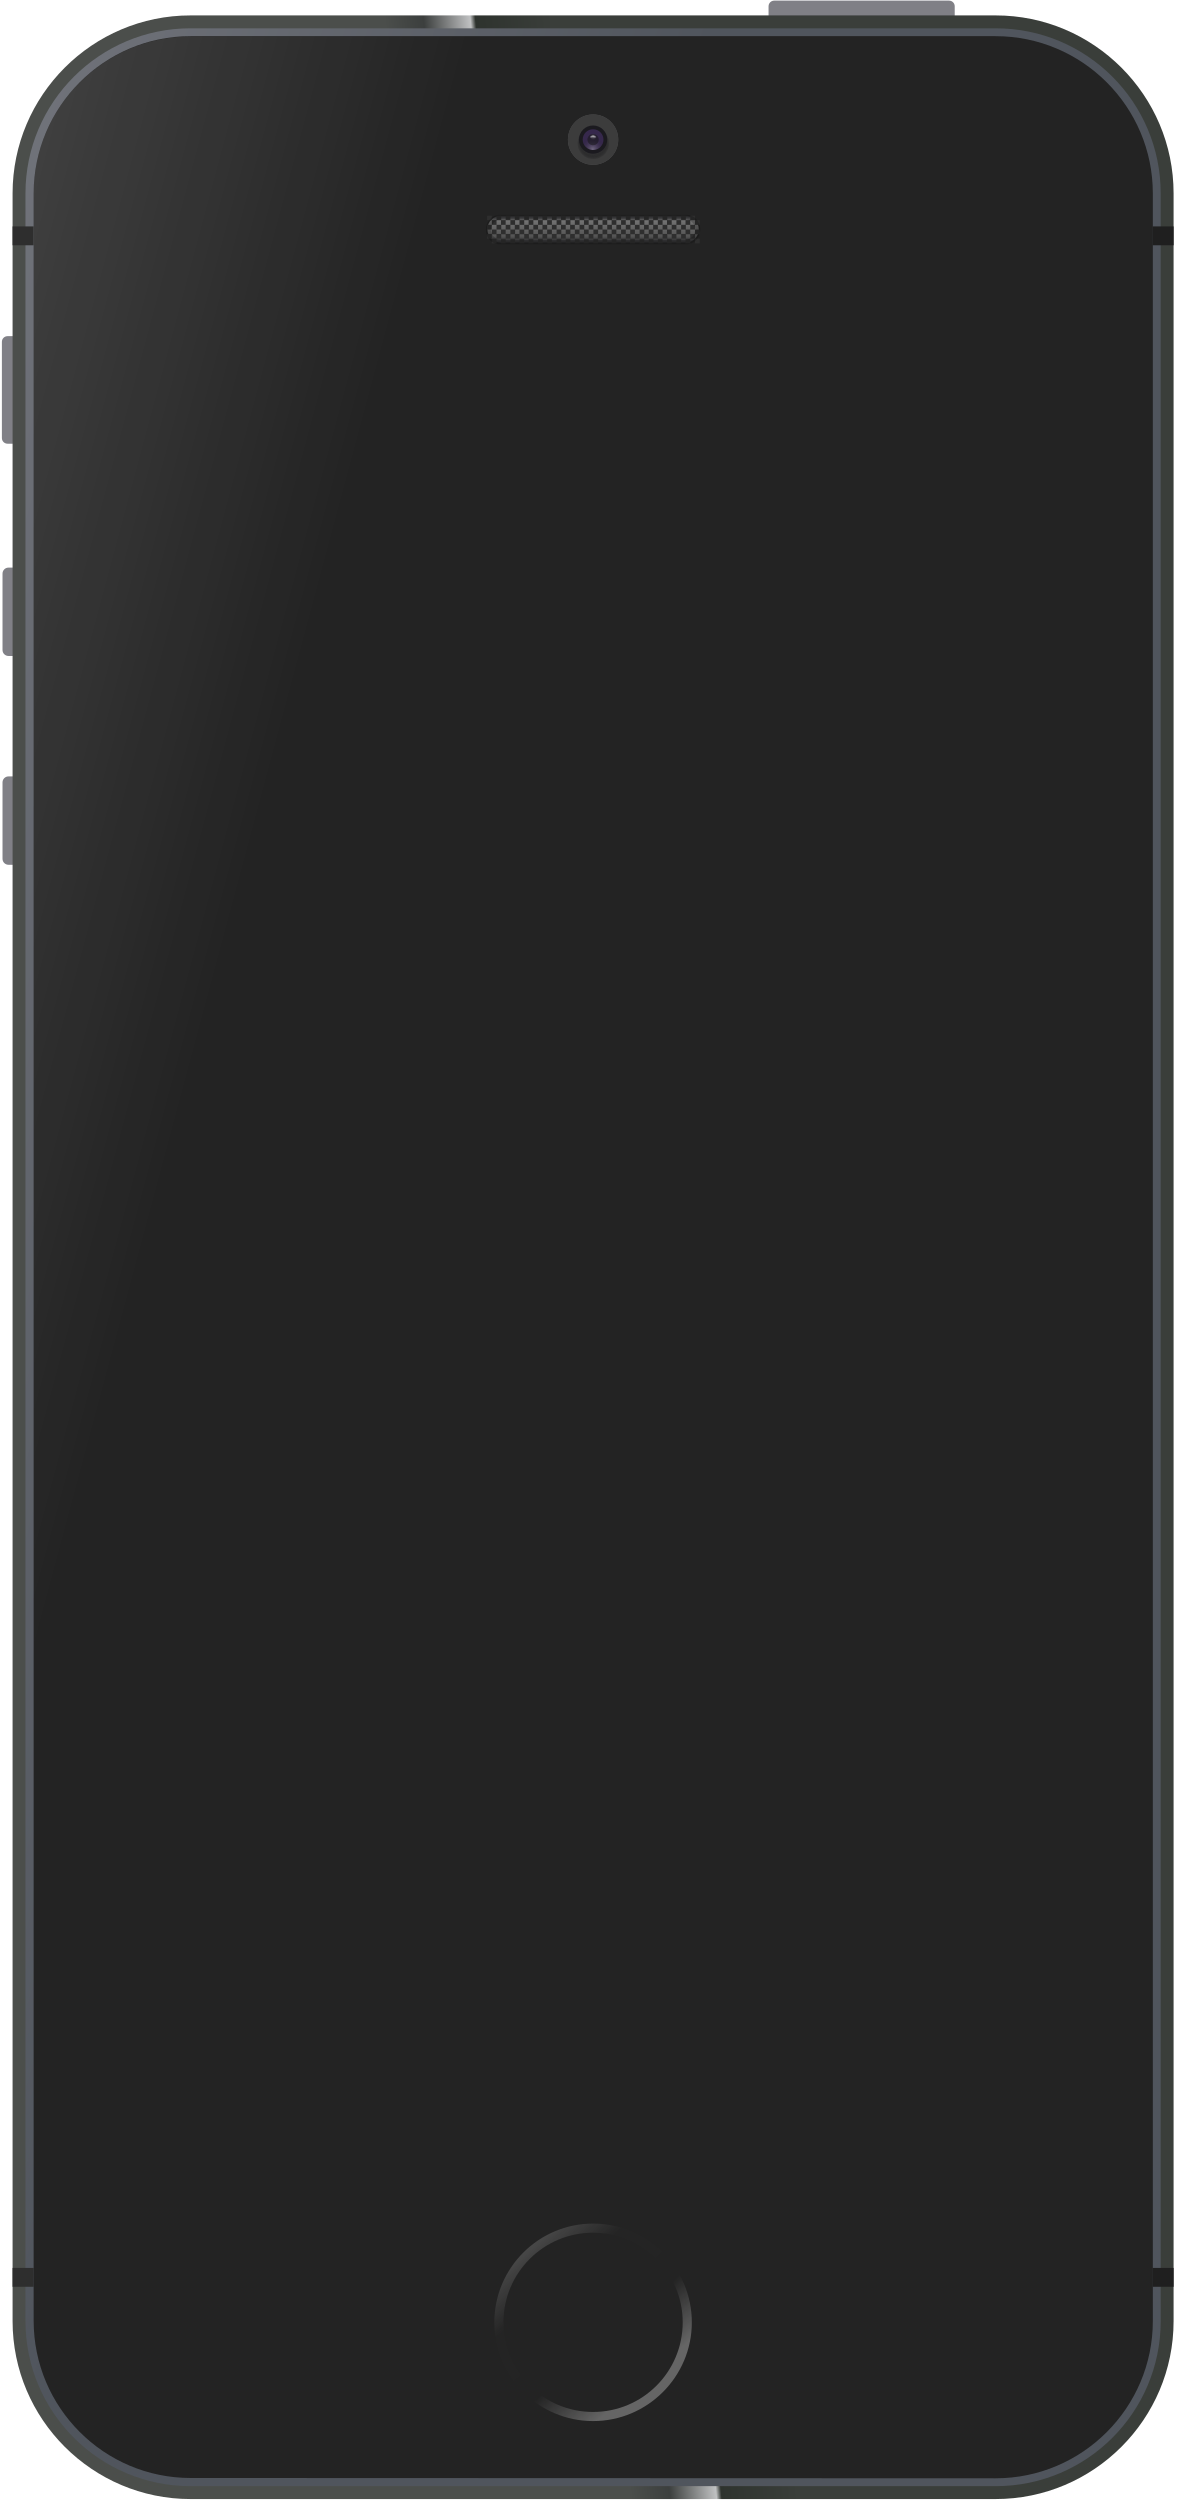
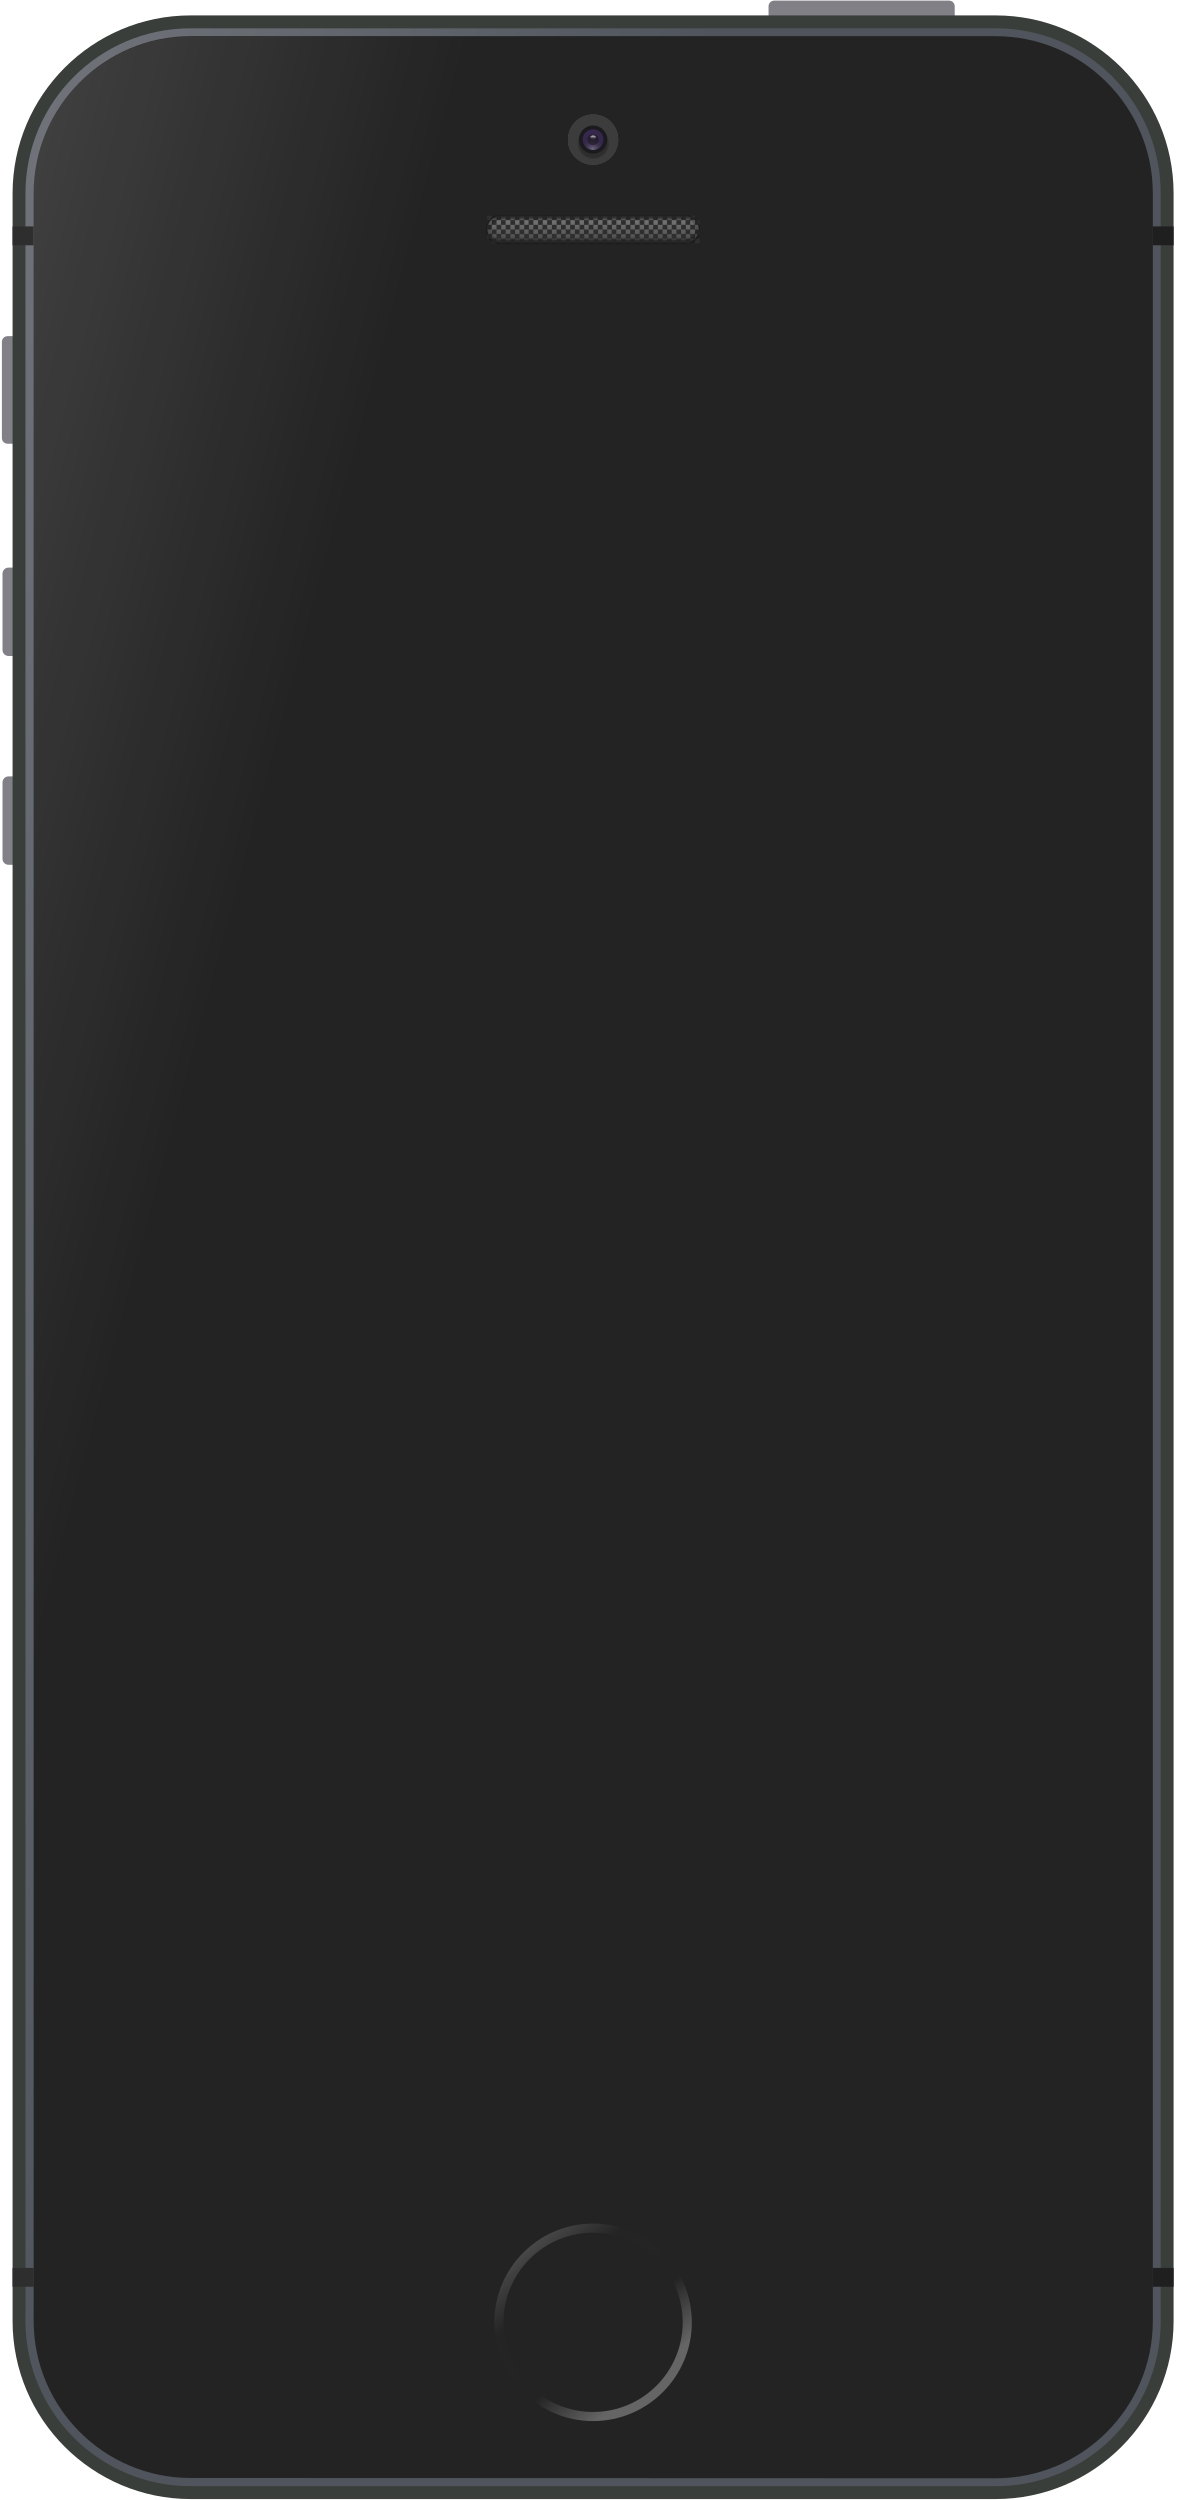
<svg xmlns="http://www.w3.org/2000/svg" width="374px" height="795px" viewBox="0 0 374 795" version="1.1">
  <defs>
-     <linearGradient x1="58.966%" y1="48.081%" x2="34.111%" y2="53.399%" id="linearGradient-1">
-       <stop stop-color="#3A3E3A" offset="8.86%" />
-       <stop stop-color="#2E332E" offset="34.31%" />
-       <stop stop-color="#C0C1C2" offset="36%" />
-       <stop stop-color="#3C3F3E" offset="51.34%" />
-       <stop stop-color="#4B4E4B" offset="64.16%" />
-     </linearGradient>
    <linearGradient x1="-17.996%" y1="8.33%" x2="65.79%" y2="59.672%" id="linearGradient-2">
      <stop stop-color="#787A81" offset="0%" />
      <stop stop-color="#50555D" offset="63.53%" />
    </linearGradient>
    <linearGradient x1="86.406%" y1="91.883%" x2="14.063%" y2="8.62%" id="linearGradient-3">
      <stop stop-color="#FFFFFF" stop-opacity="0.3" offset="14.7%" />
      <stop stop-color="#FFFFFF" stop-opacity="0" offset="40.73%" />
      <stop stop-color="#FFFFFF" stop-opacity="0.005" offset="74.45%" />
      <stop stop-color="#FFFFFF" stop-opacity="0.2" offset="100%" />
    </linearGradient>
    <radialGradient cx="50.49%" cy="57.372%" fx="50.49%" fy="57.372%" r="32.027%" id="radialGradient-4">
      <stop stop-color="#000000" stop-opacity="0" offset="0%" />
      <stop stop-color="#020202" stop-opacity="0.412" offset="51.49%" />
      <stop stop-color="#090909" stop-opacity="0.56" offset="70.03%" />
      <stop stop-color="#141414" stop-opacity="0.666" offset="83.25%" />
      <stop stop-color="#252525" stop-opacity="0.751" offset="93.87%" />
      <stop stop-color="#333333" stop-opacity="0.8" offset="100%" />
    </radialGradient>
    <radialGradient cx="47.92%" cy="96.652%" fx="47.92%" fy="96.652%" r="60.988%" id="radialGradient-5">
      <stop stop-color="#FFFFFF" stop-opacity="0.3" offset="0%" />
      <stop stop-color="#000000" stop-opacity="0" offset="100%" />
    </radialGradient>
    <radialGradient cx="51.113%" cy="24.937%" fx="51.113%" fy="24.937%" r="36.906%" id="radialGradient-6">
      <stop stop-color="#FFFFFF" stop-opacity="0.3" offset="0%" />
      <stop stop-color="#000000" stop-opacity="0" offset="100%" />
    </radialGradient>
    <linearGradient x1="50.25%" y1="5.34%" x2="50.25%" y2="97.86%" id="linearGradient-7">
      <stop stop-color="#FFFFFF" stop-opacity="0.6" offset="0%" />
      <stop stop-color="#FFFFFF" stop-opacity="0.1" offset="100%" />
    </linearGradient>
    <linearGradient x1="-13.428%" y1="16.884%" x2="28.947%" y2="39%" id="linearGradient-8">
      <stop stop-color="#FFFFFF" stop-opacity="0.15" offset="0%" />
      <stop stop-color="#FFFFFF" stop-opacity="0" offset="100%" />
    </linearGradient>
    <linearGradient x1="50.015%" y1="100.475%" x2="50.015%" y2="0.708%" id="linearGradient-9">
      <stop stop-color="#2E2E31" offset="0%" />
      <stop stop-color="#616161" offset="24.48%" />
      <stop stop-color="#858585" offset="81.37%" />
      <stop stop-color="#2E2E31" offset="100%" />
    </linearGradient>
  </defs>
  <g id="Page-1" stroke="none" stroke-width="1" fill="none" fill-rule="evenodd">
    <g id="iphone5-portrait">
      <g id="Group">
        <path d="M6.1,141.1 L2.4,141.1 C1.4,141.1 0.6,140.3 0.6,139.3 L0.6,108.7 C0.6,107.7 1.4,106.9 2.4,106.9 L6.1,106.9 L6.1,141.1 L6.1,141.1 L6.1,141.1 Z" id="Shape" fill="#808086" />
        <path d="M244.4,5.7 L244.4,2 C244.4,1 245.2,0.2 246.2,0.2 L301.8,0.2 C302.8,0.2 303.6,1 303.6,2 L303.6,5.7 L244.4,5.7 L244.4,5.7 Z" id="Shape" fill="#808086" />
        <path d="M0.8,182.4 C0.8,181.4 1.6,180.5 2.7,180.5 L6.4,180.5 L6.4,208.6 L2.7,208.6 C1.7,208.6 0.8,207.8 0.8,206.7 L0.8,182.4 L0.8,182.4 L0.8,182.4 Z" id="Shape" fill="#808086" />
        <path d="M0.8,248.8 C0.8,247.8 1.6,246.9 2.7,246.9 L6.4,246.9 L6.4,275 L2.7,275 C1.7,275 0.8,274.2 0.8,273.1 L0.8,248.8 L0.8,248.8 L0.8,248.8 Z" id="Shape" fill="#808086" />
-         <path d="M60.6,794.7 C29.4,794.7 4,769.3 4,738.1 L4,61.5 C4,30.3 29.4,4.9 60.6,4.9 L316.6,4.9 C347.8,4.9 373.2,30.3 373.2,61.5 L373.2,738.1 C373.2,769.3 347.8,794.7 316.6,794.7 L60.6,794.7 L60.6,794.7 Z" id="Shape" fill="url(#linearGradient-1)" />
+         <path d="M60.6,794.7 C29.4,794.7 4,769.3 4,738.1 L4,61.5 C4,30.3 29.4,4.9 60.6,4.9 L316.6,4.9 C347.8,4.9 373.2,30.3 373.2,61.5 L373.2,738.1 C373.2,769.3 347.8,794.7 316.6,794.7 L60.6,794.7 L60.6,794.7 Z" id="Shape" fill="#3A3E3A" />
        <path d="M60.6,790.6 C31.7,790.6 8.1,767.1 8.1,738.1 L8.1,61.5 C8.1,32.5 31.7,9 60.6,9 L316.6,9 C345.6,9 369.1,32.5 369.1,61.5 L369.1,738.1 C369.1,767.1 345.6,790.6 316.6,790.6 L60.6,790.6 L60.6,790.6 L60.6,790.6 Z" id="Shape" fill="url(#linearGradient-2)" />
        <rect id="Rectangle-path" fill="#2E2E2E" x="4" y="72" width="6.7" height="6" />
        <rect id="Rectangle-path" fill="#1F1F1F" x="366.5" y="72" width="6.7" height="6" />
        <rect id="Rectangle-path" fill="#2E2E2E" x="4" y="721.2" width="6.7" height="6" />
        <rect id="Rectangle-path" fill="#1F1F1F" x="366.5" y="721.2" width="6.7" height="6" />
        <path d="M60.6,788 C33.1,788 10.7,765.6 10.7,738 L10.7,61.5 C10.7,34 33.1,11.5 60.6,11.5 L316.6,11.5 C344.1,11.5 366.6,33.9 366.6,61.5 L366.6,738.1 C366.6,765.6 344.2,788.1 316.6,788.1 L60.6,788 L60.6,788 L60.6,788 Z" id="Shape" fill="#232323" />
        <path d="M188.6,707.1 C171.3,707.1 157.2,721.2 157.2,738.5 C157.2,755.8 171.3,769.9 188.6,769.9 C205.9,769.9 220,755.8 220,738.5 C220,721.2 205.9,707.1 188.6,707.1 L188.6,707.1 Z M188.6,767 C172.8,767 160.1,754.2 160.1,738.5 C160.1,722.7 172.9,710 188.6,710 C204.3,710 217.1,722.8 217.1,738.5 C217.1,754.2 204.4,767 188.6,767 L188.6,767 Z" id="Shape" fill="url(#linearGradient-3)" />
        <g transform="translate(180, 36)">
          <circle id="Oval" fill="#5D5D5F" cx="8.6" cy="8.4" r="8" />
          <circle id="Oval" fill="url(#radialGradient-4)" cx="8.6" cy="8.4" r="8" />
          <circle id="Oval" fill="#1B1A1F" cx="8.6" cy="8.4" r="4.5" />
          <circle id="Oval" fill="#36284C" cx="8.6" cy="8.4" r="3.3" />
          <circle id="Oval" fill="url(#radialGradient-5)" cx="8.6" cy="8.4" r="3.3" />
          <g transform="translate(6, 6)" id="Oval">
            <circle fill="#141414" opacity="0.5" cx="2.6" cy="2.4" r="1.8" />
            <circle fill="url(#radialGradient-6)" cx="2.6" cy="2.4" r="1.8" />
          </g>
          <path d="M8.6,7.1 C8.2,7.1 7.8,7.3 7.6,7.6 L8,8 C8.1,7.8 8.3,7.7 8.6,7.7 C8.8,7.7 9,7.8 9.2,8 L9.6,7.6 C9.4,7.3 9,7.1 8.6,7.1 L8.6,7.1 Z" id="Shape" fill="url(#linearGradient-7)" />
        </g>
        <path d="M60.6,11.6 C33.1,11.6 10.7,34 10.7,61.6 L10.7,554.6 L294.1,11.6 L60.6,11.6 L60.6,11.6 Z" id="Shape" fill="url(#linearGradient-8)" />
        <g transform="translate(154, 68)" id="Shape">
          <path d="M63.9,9.2 L5.3,9.2 C2.9,9.2 1,7.3 1,4.9 L1,4.9 C1,2.5 2.9,0.6 5.3,0.6 L63.9,0.6 C66.3,0.6 68.2,2.5 68.2,4.9 L68.2,4.9 C68.2,7.3 66.3,9.2 63.9,9.2 L63.9,9.2 Z" fill="url(#linearGradient-9)" opacity="0.8" />
          <path d="M2.4,0.6 L0.9,0.6 L0.9,2 L2.4,2 L2.4,0.6 L2.4,0.6 Z M5.4,0.6 L3.9,0.6 L3.9,2 L5.4,2 L5.4,0.6 L5.4,0.6 Z M8.3,0.6 L6.8,0.6 L6.8,2 L8.3,2 L8.3,0.6 L8.3,0.6 Z M11.2,0.6 L9.7,0.6 L9.7,2 L11.2,2 L11.2,0.6 L11.2,0.6 Z M14.2,0.6 L12.7,0.6 L12.7,2 L14.2,2 L14.2,0.6 L14.2,0.6 Z M17.1,0.6 L15.6,0.6 L15.6,2 L17.1,2 L17.1,0.6 L17.1,0.6 Z M20,0.6 L18.5,0.6 L18.5,2 L20,2 L20,0.6 L20,0.6 Z M23,0.6 L21.5,0.6 L21.5,2 L23,2 L23,0.6 L23,0.6 Z M25.9,0.6 L24.4,0.6 L24.4,2 L25.9,2 L25.9,0.6 L25.9,0.6 Z M28.8,0.6 L27.3,0.6 L27.3,2 L28.8,2 L28.8,0.6 L28.8,0.6 Z M31.8,0.6 L30.3,0.6 L30.3,2 L31.8,2 L31.8,0.6 L31.8,0.6 Z M34.7,0.6 L33.2,0.6 L33.2,2 L34.7,2 L34.7,0.6 L34.7,0.6 Z M37.6,0.6 L36.1,0.6 L36.1,2 L37.6,2 L37.6,0.6 L37.6,0.6 Z M40.6,0.6 L39.1,0.6 L39.1,2 L40.6,2 L40.6,0.6 L40.6,0.6 Z M43.5,0.6 L42,0.6 L42,2 L43.5,2 L43.5,0.6 L43.5,0.6 Z M46.4,0.6 L45,0.6 L45,2 L46.5,2 L46.5,0.6 L46.4,0.6 Z M49.4,0.6 L47.9,0.6 L47.9,2 L49.4,2 L49.4,0.6 L49.4,0.6 Z M52.3,0.6 L50.8,0.6 L50.8,2 L52.3,2 L52.3,0.6 L52.3,0.6 Z M55.2,0.6 L53.7,0.6 L53.7,2 L55.2,2 L55.2,0.6 L55.2,0.6 Z M58.2,0.6 L56.7,0.6 L56.7,2 L58.2,2 L58.2,0.6 L58.2,0.6 Z M61.1,0.6 L59.6,0.6 L59.6,2 L61.1,2 L61.1,0.6 L61.1,0.6 Z M64.1,0.6 L62.6,0.6 L62.6,2 L64.1,2 L64.1,0.6 L64.1,0.6 Z M67,0.6 L65.5,0.6 L65.5,2 L67,2 L67,0.6 L67,0.6 Z M3.9,2 L2.4,2 L2.4,3.5 L3.9,3.5 L3.9,2 L3.9,2 Z M6.8,2 L5.3,2 L5.3,3.5 L6.8,3.5 L6.8,2 L6.8,2 Z M9.8,2 L8.3,2 L8.3,3.5 L9.8,3.5 L9.8,2 L9.8,2 Z M12.7,2 L11.2,2 L11.2,3.5 L12.7,3.5 L12.7,2 L12.7,2 Z M15.6,2 L14.1,2 L14.1,3.5 L15.6,3.5 L15.6,2 L15.6,2 Z M18.6,2 L17.1,2 L17.1,3.5 L18.6,3.5 L18.6,2 L18.6,2 Z M21.5,2 L20,2 L20,3.5 L21.5,3.5 L21.5,2 L21.5,2 Z M24.4,2 L23,2 L23,3.5 L24.5,3.5 L24.5,2 L24.4,2 Z M27.4,2 L25.9,2 L25.9,3.5 L27.4,3.5 L27.4,2 L27.4,2 Z M30.3,2 L28.8,2 L28.8,3.5 L30.3,3.5 L30.3,2 L30.3,2 Z M33.2,2 L31.7,2 L31.7,3.5 L33.2,3.5 L33.2,2 L33.2,2 Z M36.2,2 L34.7,2 L34.7,3.5 L36.2,3.5 L36.2,2 L36.2,2 Z M39.1,2 L37.6,2 L37.6,3.5 L39.1,3.5 L39.1,2 L39.1,2 Z M42,2 L40.5,2 L40.5,3.5 L42,3.5 L42,2 L42,2 Z M45,2 L43.5,2 L43.5,3.5 L45,3.5 L45,2 L45,2 Z M47.9,2 L46.4,2 L46.4,3.5 L47.9,3.5 L47.9,2 L47.9,2 Z M50.9,2 L49.4,2 L49.4,3.5 L50.9,3.5 L50.9,2 L50.9,2 Z M53.8,2 L52.3,2 L52.3,3.5 L53.8,3.5 L53.8,2 L53.8,2 Z M56.7,2 L55.2,2 L55.2,3.5 L56.7,3.5 L56.7,2 L56.7,2 Z M59.6,2 L58.1,2 L58.1,3.5 L59.6,3.5 L59.6,2 L59.6,2 Z M62.6,2 L61.1,2 L61.1,3.5 L62.6,3.5 L62.6,2 L62.6,2 Z M65.5,2 L64,2 L64,3.5 L65.5,3.5 L65.5,2 L65.5,2 Z M68.5,2 L67,2 L67,3.5 L68.5,3.5 L68.5,2 L68.5,2 Z M2.4,3.5 L0.9,3.5 L0.9,5 L2.4,5 L2.4,3.5 L2.4,3.5 Z M5.4,3.5 L3.9,3.5 L3.9,5 L5.4,5 L5.4,3.5 L5.4,3.5 Z M8.3,3.5 L6.8,3.5 L6.8,5 L8.3,5 L8.3,3.5 L8.3,3.5 Z M11.2,3.5 L9.7,3.5 L9.7,5 L11.2,5 L11.2,3.5 L11.2,3.5 Z M14.2,3.5 L12.7,3.5 L12.7,5 L14.2,5 L14.2,3.5 L14.2,3.5 Z M17.1,3.5 L15.6,3.5 L15.6,5 L17.1,5 L17.1,3.5 L17.1,3.5 Z M20,3.5 L18.5,3.5 L18.5,5 L20,5 L20,3.5 L20,3.5 Z M23,3.5 L21.5,3.5 L21.5,5 L23,5 L23,3.5 L23,3.5 Z M25.9,3.5 L24.4,3.5 L24.4,5 L25.9,5 L25.9,3.5 L25.9,3.5 Z M28.8,3.5 L27.3,3.5 L27.3,5 L28.8,5 L28.8,3.5 L28.8,3.5 Z M31.8,3.5 L30.3,3.5 L30.3,5 L31.8,5 L31.8,3.5 L31.8,3.5 Z M34.7,3.5 L33.2,3.5 L33.2,5 L34.7,5 L34.7,3.5 L34.7,3.5 Z M37.6,3.5 L36.1,3.5 L36.1,5 L37.6,5 L37.6,3.5 L37.6,3.5 Z M40.6,3.5 L39.1,3.5 L39.1,5 L40.6,5 L40.6,3.5 L40.6,3.5 Z M43.5,3.5 L42,3.5 L42,5 L43.5,5 L43.5,3.5 L43.5,3.5 Z M46.4,3.5 L45,3.5 L45,5 L46.5,5 L46.5,3.5 L46.4,3.5 Z M49.4,3.5 L47.9,3.5 L47.9,5 L49.4,5 L49.4,3.5 L49.4,3.5 Z M52.3,3.5 L50.8,3.5 L50.8,5 L52.3,5 L52.3,3.5 L52.3,3.5 Z M55.2,3.5 L53.7,3.5 L53.7,5 L55.2,5 L55.2,3.5 L55.2,3.5 Z M58.2,3.5 L56.7,3.5 L56.7,5 L58.2,5 L58.2,3.5 L58.2,3.5 Z M61.1,3.5 L59.6,3.5 L59.6,5 L61.1,5 L61.1,3.5 L61.1,3.5 Z M64.1,3.5 L62.6,3.5 L62.6,5 L64.1,5 L64.1,3.5 L64.1,3.5 Z M67,3.5 L65.5,3.5 L65.5,5 L67,5 L67,3.5 L67,3.5 Z M3.9,5 L2.4,5 L2.4,6.5 L3.9,6.5 L3.9,5 L3.9,5 Z M6.8,5 L5.3,5 L5.3,6.5 L6.8,6.5 L6.8,5 L6.8,5 Z M9.8,5 L8.3,5 L8.3,6.5 L9.8,6.5 L9.8,5 L9.8,5 Z M12.7,5 L11.2,5 L11.2,6.5 L12.7,6.5 L12.7,5 L12.7,5 Z M15.6,5 L14.1,5 L14.1,6.5 L15.6,6.5 L15.6,5 L15.6,5 Z M18.6,5 L17.1,5 L17.1,6.5 L18.6,6.5 L18.6,5 L18.6,5 Z M21.5,5 L20,5 L20,6.5 L21.5,6.5 L21.5,5 L21.5,5 Z M24.4,5 L23,5 L23,6.5 L24.5,6.5 L24.5,5 L24.4,5 Z M27.4,5 L25.9,5 L25.9,6.5 L27.4,6.5 L27.4,5 L27.4,5 Z M30.3,5 L28.8,5 L28.8,6.5 L30.3,6.5 L30.3,5 L30.3,5 Z M33.2,5 L31.7,5 L31.7,6.5 L33.2,6.5 L33.2,5 L33.2,5 Z M36.2,5 L34.7,5 L34.7,6.5 L36.2,6.5 L36.2,5 L36.2,5 Z M39.1,5 L37.6,5 L37.6,6.5 L39.1,6.5 L39.1,5 L39.1,5 Z M42,5 L40.5,5 L40.5,6.5 L42,6.5 L42,5 L42,5 Z M45,5 L43.5,5 L43.5,6.5 L45,6.5 L45,5 L45,5 Z M47.9,5 L46.4,5 L46.4,6.5 L47.9,6.5 L47.9,5 L47.9,5 Z M50.9,5 L49.4,5 L49.4,6.5 L50.9,6.5 L50.9,5 L50.9,5 Z M53.8,5 L52.3,5 L52.3,6.5 L53.8,6.5 L53.8,5 L53.8,5 Z M56.7,5 L55.2,5 L55.2,6.5 L56.7,6.5 L56.7,5 L56.7,5 Z M59.6,5 L58.1,5 L58.1,6.5 L59.6,6.5 L59.6,5 L59.6,5 Z M62.6,5 L61.1,5 L61.1,6.5 L62.6,6.5 L62.6,5 L62.6,5 Z M65.5,5 L64,5 L64,6.5 L65.5,6.5 L65.5,5 L65.5,5 Z M68.5,5 L67,5 L67,6.5 L68.5,6.5 L68.5,5 L68.5,5 Z M2.4,6.4 L0.9,6.4 L0.9,7.9 L2.4,7.9 L2.4,6.4 L2.4,6.4 Z M5.4,6.4 L3.9,6.4 L3.9,7.9 L5.4,7.9 L5.4,6.4 L5.4,6.4 Z M8.3,6.4 L6.8,6.4 L6.8,7.9 L8.3,7.9 L8.3,6.4 L8.3,6.4 Z M11.2,6.4 L9.7,6.4 L9.7,7.9 L11.2,7.9 L11.2,6.4 L11.2,6.4 Z M14.2,6.4 L12.7,6.4 L12.7,7.9 L14.2,7.9 L14.2,6.4 L14.2,6.4 Z M17.1,6.4 L15.6,6.4 L15.6,7.9 L17.1,7.9 L17.1,6.4 L17.1,6.4 Z M20,6.4 L18.5,6.4 L18.5,7.9 L20,7.9 L20,6.4 L20,6.4 Z M23,6.4 L21.5,6.4 L21.5,7.9 L23,7.9 L23,6.4 L23,6.4 Z M25.9,6.4 L24.4,6.4 L24.4,7.9 L25.9,7.9 L25.9,6.4 L25.9,6.4 Z M28.8,6.4 L27.3,6.4 L27.3,7.9 L28.8,7.9 L28.8,6.4 L28.8,6.4 Z M31.8,6.4 L30.3,6.4 L30.3,7.9 L31.8,7.9 L31.8,6.4 L31.8,6.4 Z M34.7,6.4 L33.2,6.4 L33.2,7.9 L34.7,7.9 L34.7,6.4 L34.7,6.4 Z M37.6,6.4 L36.1,6.4 L36.1,7.9 L37.6,7.9 L37.6,6.4 L37.6,6.4 Z M40.6,6.4 L39.1,6.4 L39.1,7.9 L40.6,7.9 L40.6,6.4 L40.6,6.4 Z M43.5,6.4 L42,6.4 L42,7.9 L43.5,7.9 L43.5,6.4 L43.5,6.4 Z M46.4,6.4 L45,6.4 L45,7.9 L46.5,7.9 L46.5,6.4 L46.4,6.4 Z M49.4,6.4 L47.9,6.4 L47.9,7.9 L49.4,7.9 L49.4,6.4 L49.4,6.4 Z M52.3,6.4 L50.8,6.4 L50.8,7.9 L52.3,7.9 L52.3,6.4 L52.3,6.4 Z M55.2,6.4 L53.7,6.4 L53.7,7.9 L55.2,7.9 L55.2,6.4 L55.2,6.4 Z M58.2,6.4 L56.7,6.4 L56.7,7.9 L58.2,7.9 L58.2,6.4 L58.2,6.4 Z M61.1,6.4 L59.6,6.4 L59.6,7.9 L61.1,7.9 L61.1,6.4 L61.1,6.4 Z M64.1,6.4 L62.6,6.4 L62.6,7.9 L64.1,7.9 L64.1,6.4 L64.1,6.4 Z M67,6.4 L65.5,6.4 L65.5,7.9 L67,7.9 L67,6.4 L67,6.4 Z M3.9,7.9 L2.4,7.9 L2.4,9.4 L3.9,9.4 L3.9,7.9 L3.9,7.9 Z M6.8,7.9 L5.3,7.9 L5.3,9.4 L6.8,9.4 L6.8,7.9 L6.8,7.9 Z M9.8,7.9 L8.3,7.9 L8.3,9.4 L9.8,9.4 L9.8,7.9 L9.8,7.9 Z M12.7,7.9 L11.2,7.9 L11.2,9.4 L12.7,9.4 L12.7,7.9 L12.7,7.9 Z M15.6,7.9 L14.1,7.9 L14.1,9.4 L15.6,9.4 L15.6,7.9 L15.6,7.9 Z M18.6,7.9 L17.1,7.9 L17.1,9.4 L18.6,9.4 L18.6,7.9 L18.6,7.9 Z M21.5,7.9 L20,7.9 L20,9.4 L21.5,9.4 L21.5,7.9 L21.5,7.9 Z M24.4,7.9 L23,7.9 L23,9.4 L24.5,9.4 L24.5,7.9 L24.4,7.9 Z M27.4,7.9 L25.9,7.9 L25.9,9.4 L27.4,9.4 L27.4,7.9 L27.4,7.9 Z M30.3,7.9 L28.8,7.9 L28.8,9.4 L30.3,9.4 L30.3,7.9 L30.3,7.9 Z M33.2,7.9 L31.7,7.9 L31.7,9.4 L33.2,9.4 L33.2,7.9 L33.2,7.9 Z M36.2,7.9 L34.7,7.9 L34.7,9.4 L36.2,9.4 L36.2,7.9 L36.2,7.9 Z M39.1,7.9 L37.6,7.9 L37.6,9.4 L39.1,9.4 L39.1,7.9 L39.1,7.9 Z M42,7.9 L40.5,7.9 L40.5,9.4 L42,9.4 L42,7.9 L42,7.9 Z M45,7.9 L43.5,7.9 L43.5,9.4 L45,9.4 L45,7.9 L45,7.9 Z M47.9,7.9 L46.4,7.9 L46.4,9.4 L47.9,9.4 L47.9,7.9 L47.9,7.9 Z M50.9,7.9 L49.4,7.9 L49.4,9.4 L50.9,9.4 L50.9,7.9 L50.9,7.9 Z M53.8,7.9 L52.3,7.9 L52.3,9.4 L53.8,9.4 L53.8,7.9 L53.8,7.9 Z M56.7,7.9 L55.2,7.9 L55.2,9.4 L56.7,9.4 L56.7,7.9 L56.7,7.9 Z M59.6,7.9 L58.1,7.9 L58.1,9.4 L59.6,9.4 L59.6,7.9 L59.6,7.9 Z M62.6,7.9 L61.1,7.9 L61.1,9.4 L62.6,9.4 L62.6,7.9 L62.6,7.9 Z M65.5,7.9 L64,7.9 L64,9.4 L65.5,9.4 L65.5,7.9 L65.5,7.9 Z M68.5,7.9 L67,7.9 L67,9.4 L68.5,9.4 L68.5,7.9 L68.5,7.9 Z" fill="#2E2E2E" />
          <path d="M64.3,0.3 L4.9,0.3 C2.5,0.3 0.5,2.4 0.5,5 C0.5,7.6 2.4,9.7 4.9,9.7 L64.3,9.7 C66.7,9.7 68.7,7.6 68.7,5 C68.7,2.4 66.7,0.3 64.3,0.3 L64.3,0.3 Z M63.9,8.2 L5.3,8.2 C3.5,8.2 2.1,6.8 2.1,5 C2.1,3.2 3.5,1.8 5.3,1.8 L63.9,1.8 C65.7,1.8 67.1,3.2 67.1,5 C67.1,6.8 65.7,8.2 63.9,8.2 L63.9,8.2 Z" fill="#000000" opacity="0.2" />
        </g>
      </g>
      <rect id="Rectangle-path" x="28.5" y="114.7" width="320" height="568" />
    </g>
  </g>
</svg>
